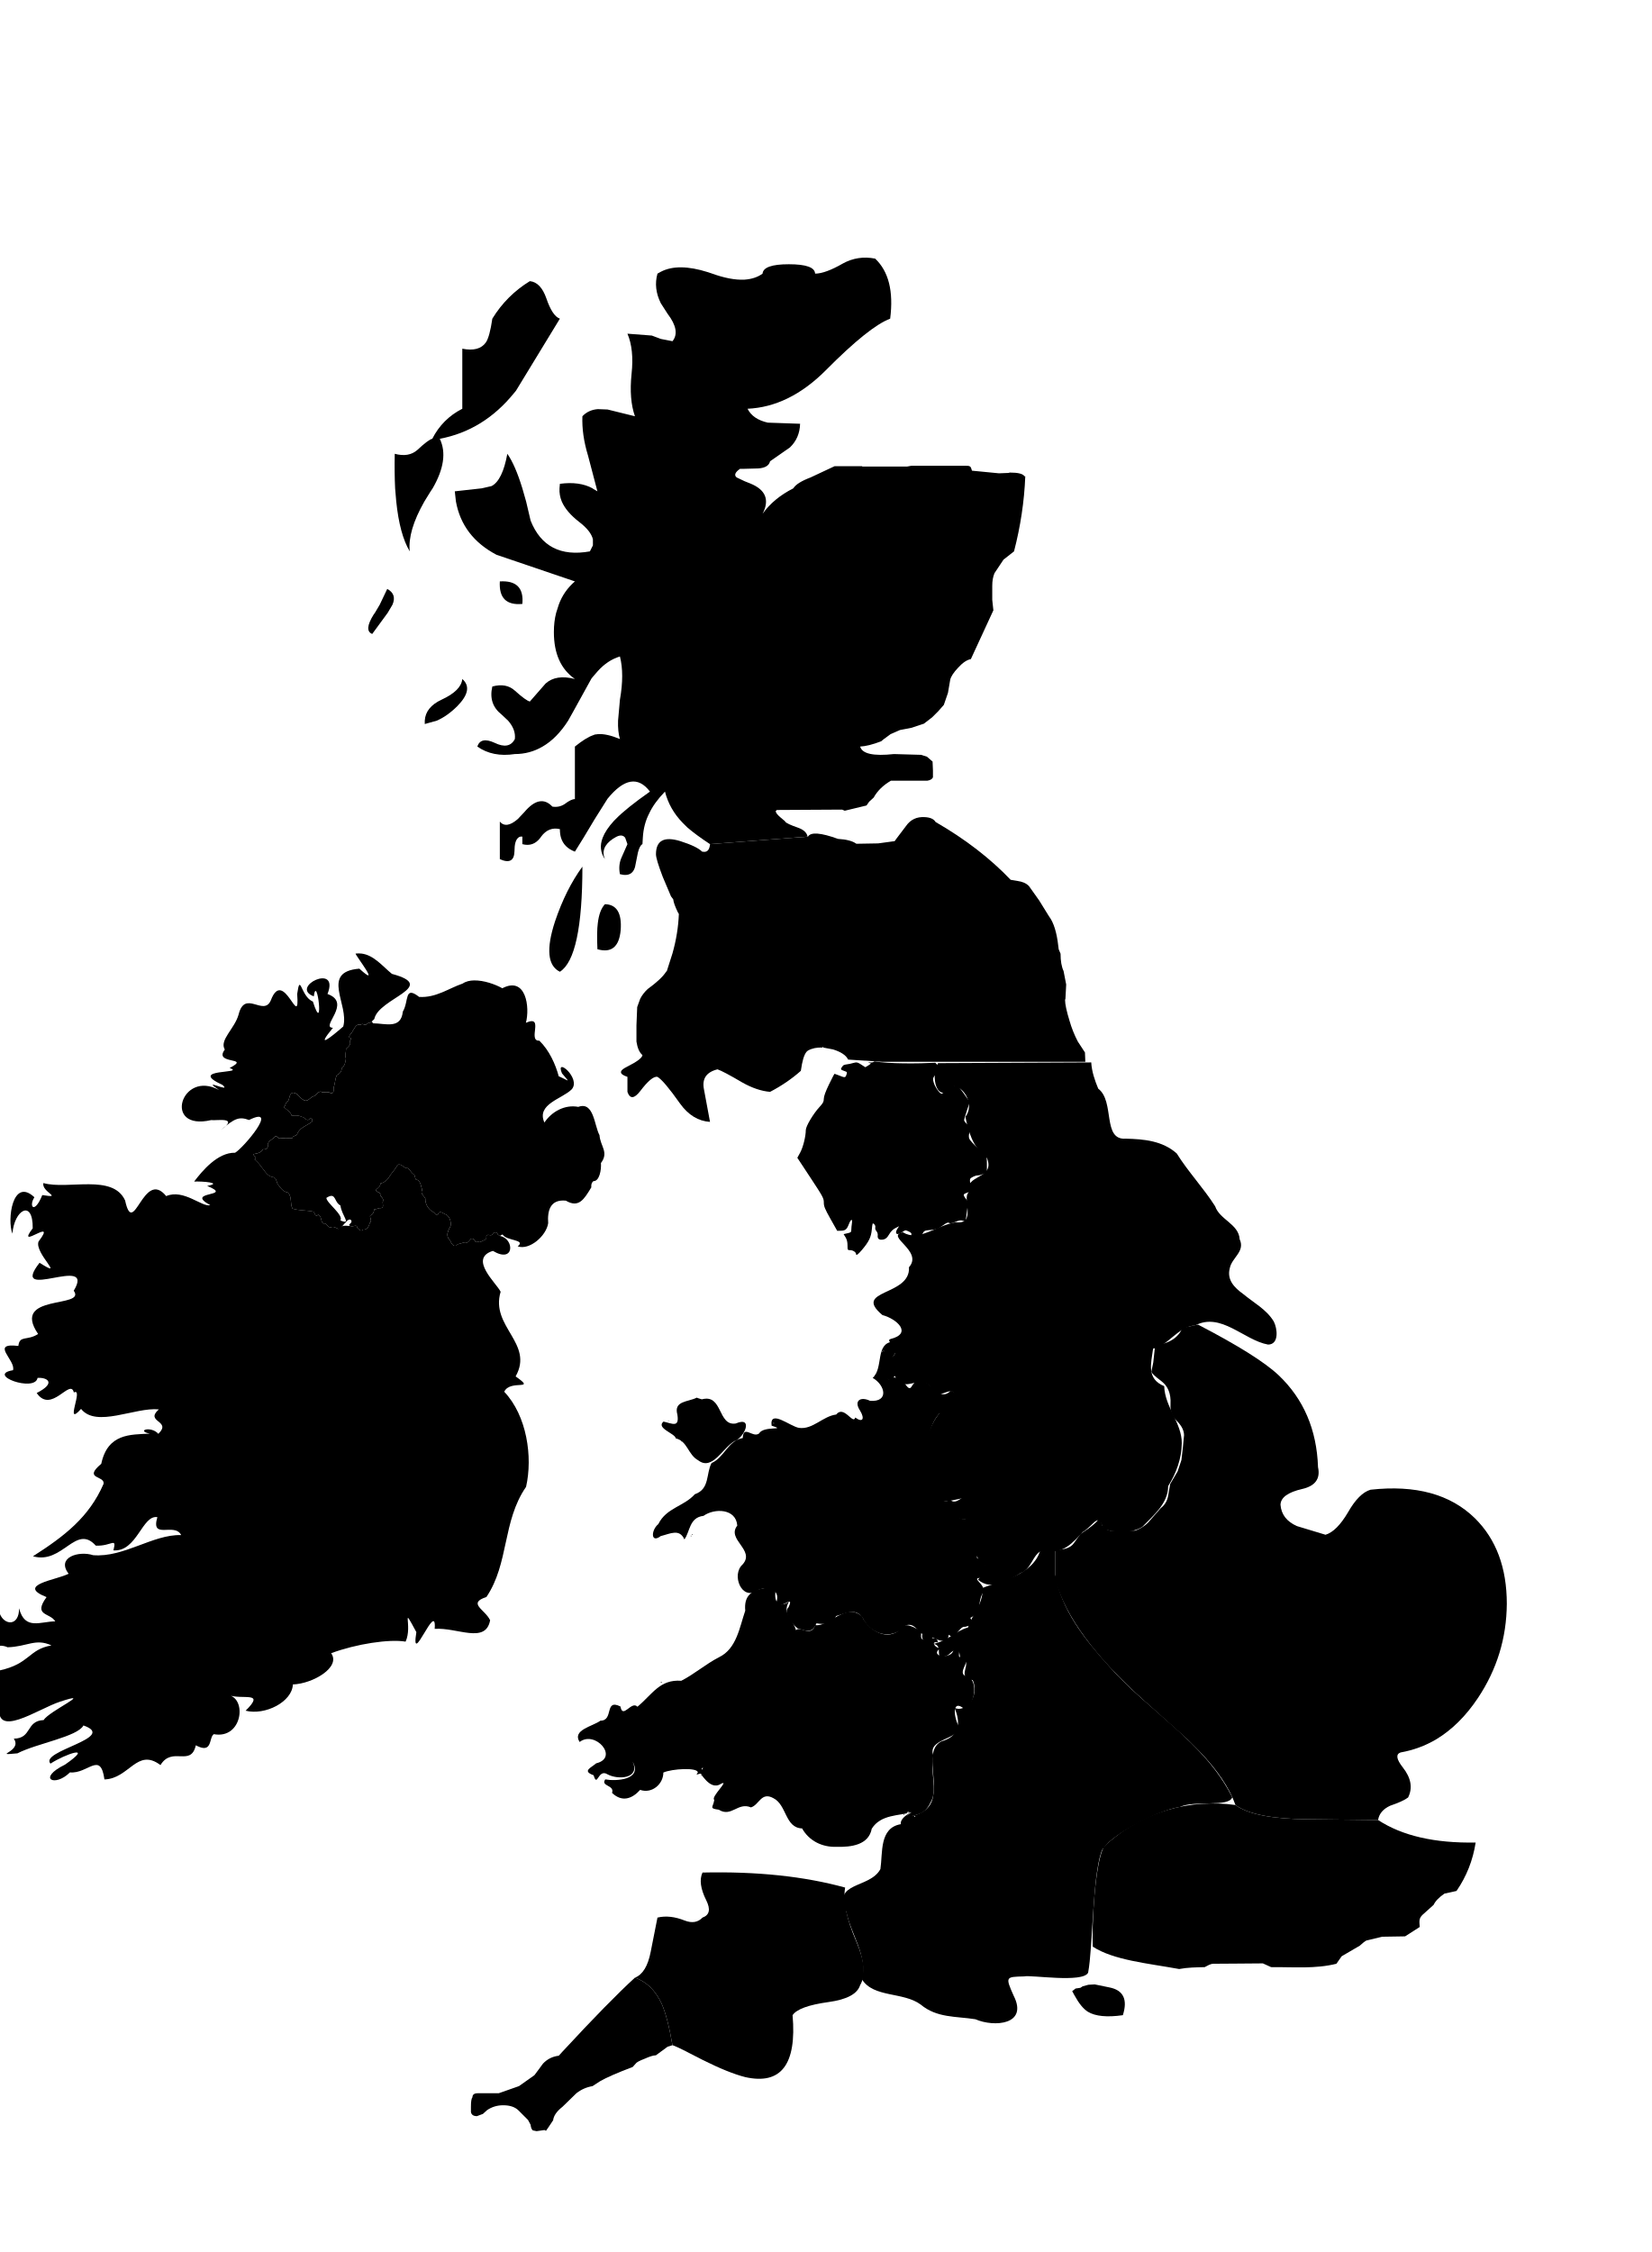
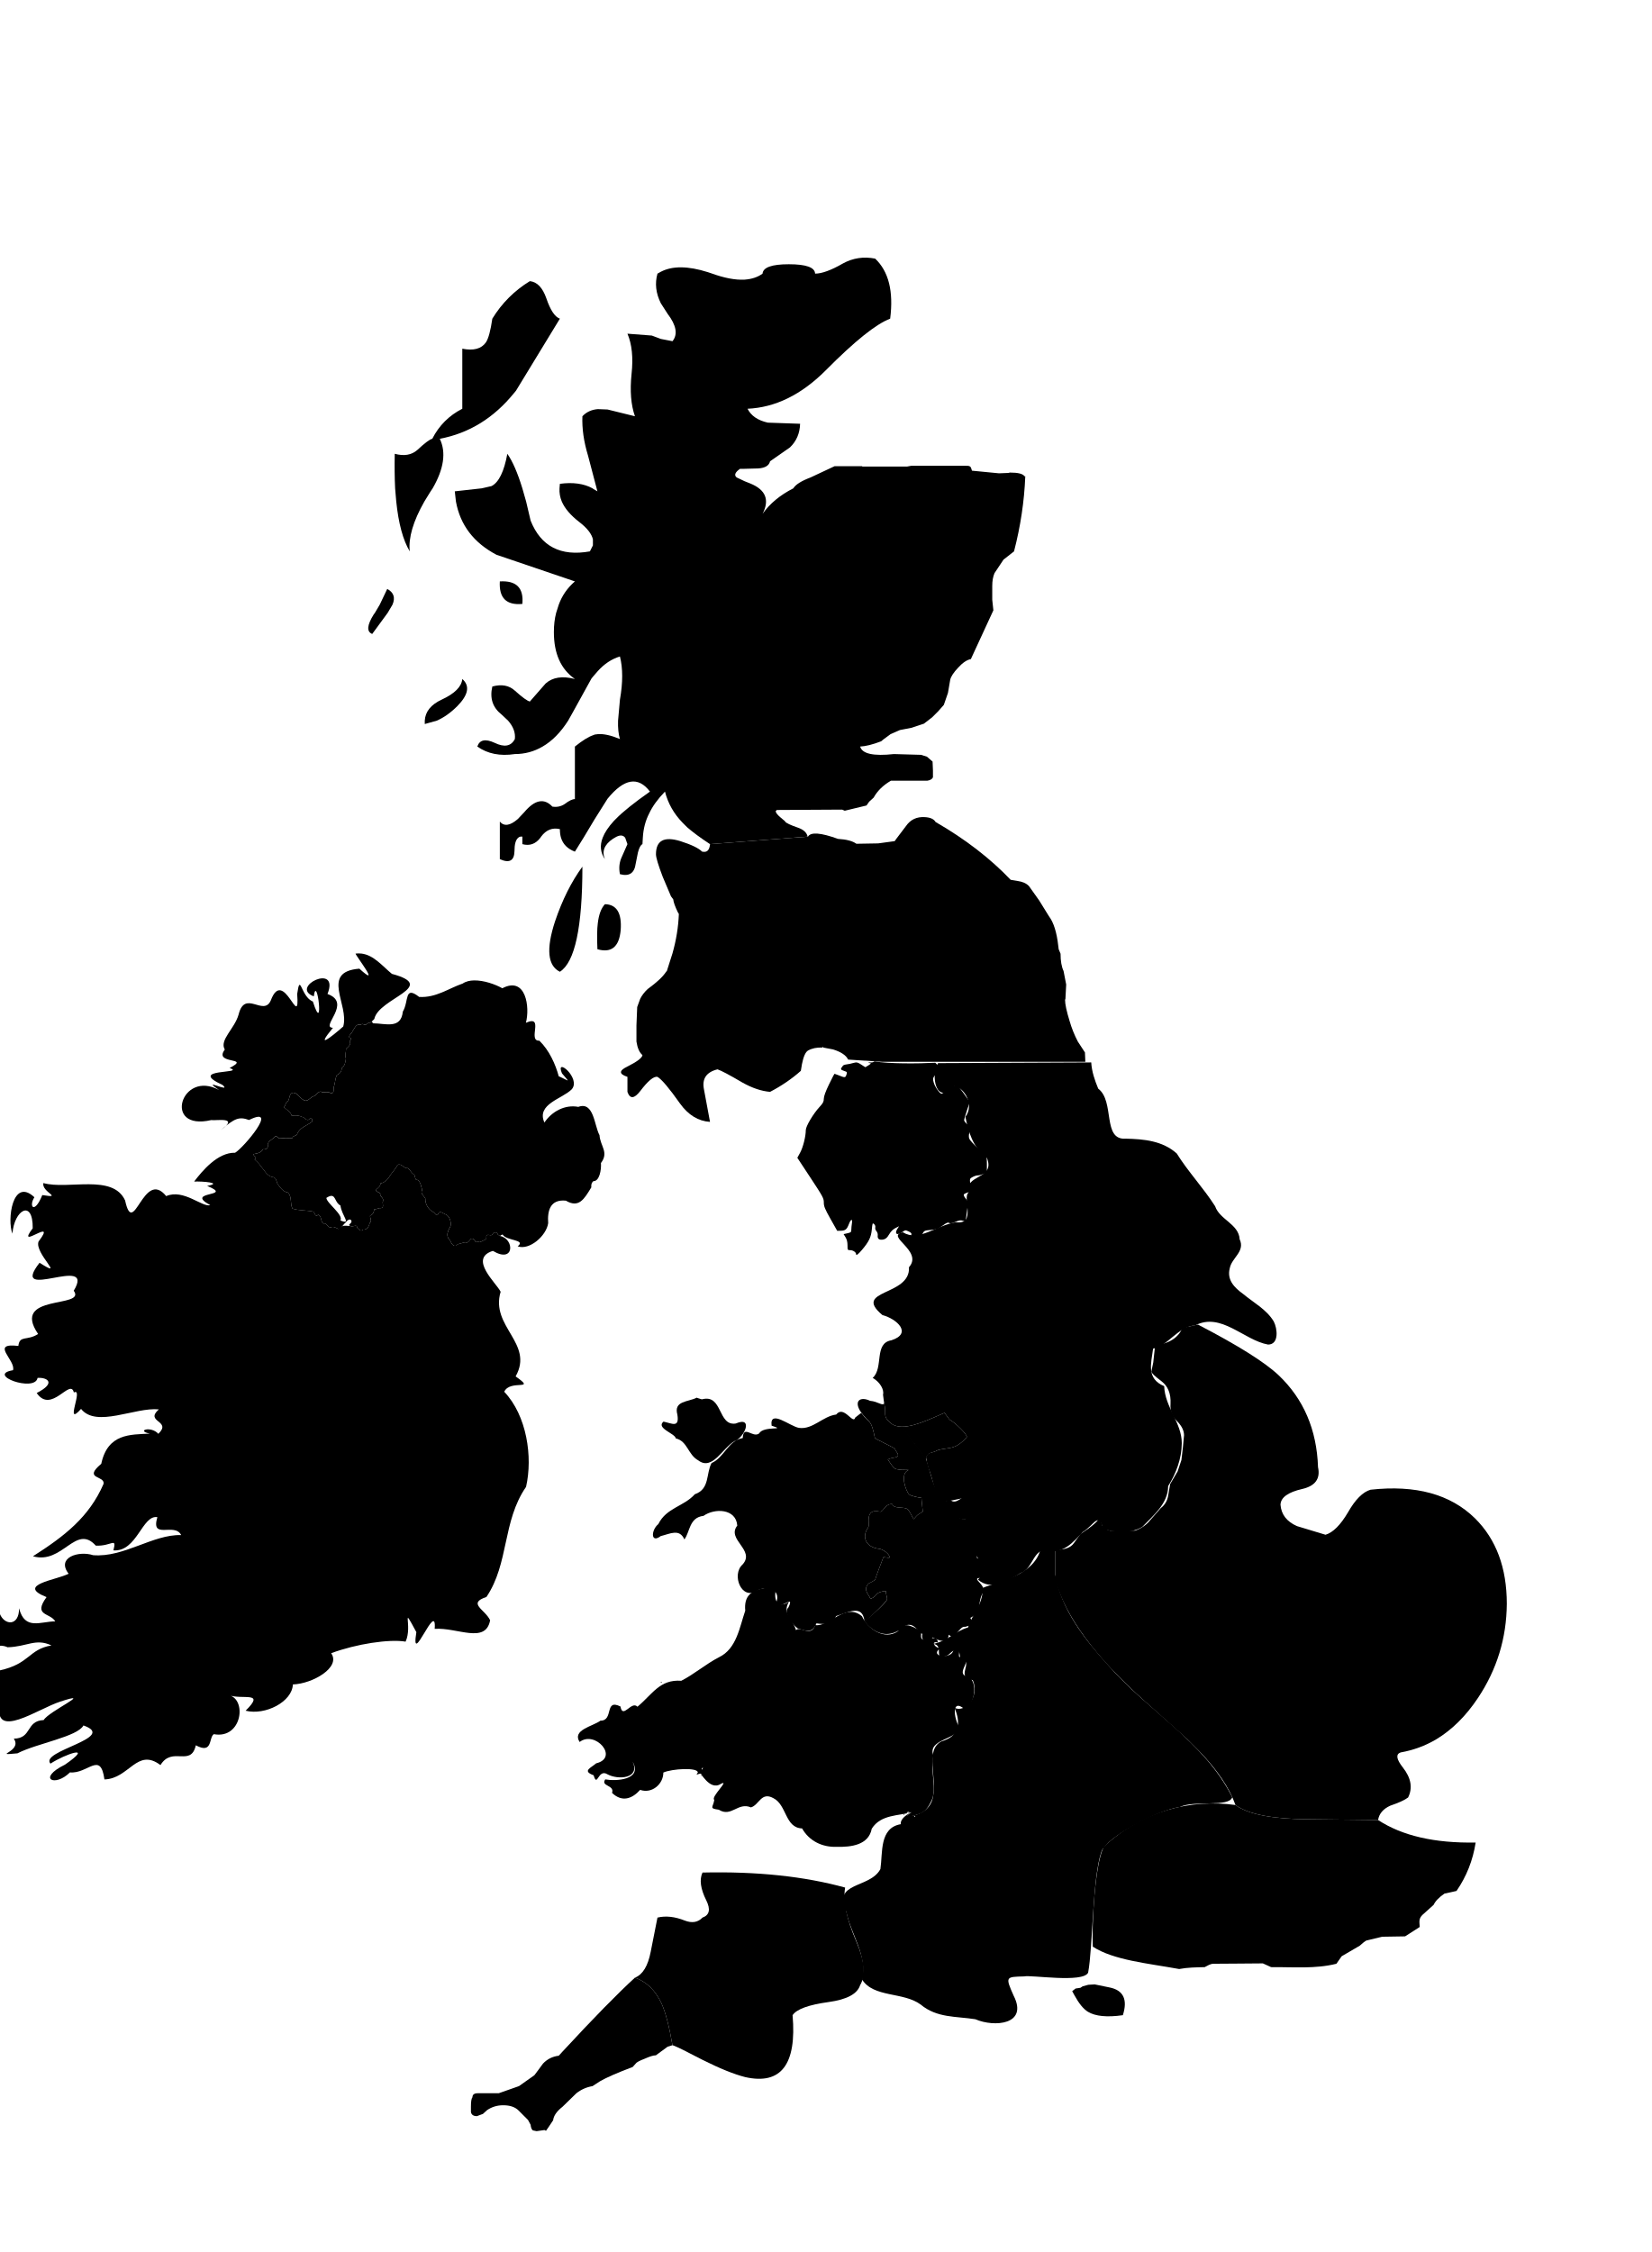
<svg xmlns="http://www.w3.org/2000/svg" viewBox="0 0 220 300">
  <path title="Northern Scotland" key="northern-scotland" id="map__region--northern-scotland" d="m105.5 60.45q1.35 0 3.7-1.35 2-1.1 4.3-.65 2.7 2.55 2 8-2.8 1.05-8.6 6.9-4.85 4.85-10.4 5.1.7 1.4 2.7 1.85l4.3.15q-.05 1.9-1.35 3.15l-2.65 1.85q-.2.85-1.55.95l-1.85.05h-.6q-1 .7-.45 1.15l1.05.5.75.3q3.1 1.25 1.65 4.05 1.45-2.05 4.1-3.4.45-.75 2.3-1.45l3.2-1.5h3.65l.05.05h5.95l.55-.1h7.35q.55-.05.65.35l.1.3 3.6.35 1.25-.05.2-.05q1.65 0 1.95.5h.1q-.2 5-1.5 10l-1.4 1.1-1.2 1.8q-.3.7-.3 1.7v1.85l.15 1.4-3 6.5q-.8.15-1.7 1.15-.9.95-1.05 1.6l-.3 1.75-.55 1.6-.75.85-.8.8-1.1.85-1.65.55-1.55.3-1.25.55-.95.7-.3.25q-1.7.65-2.8.7.4 1.45 4.5 1l3.5.1h.1l.8.25.75.65.05 1.2v.9q-.15.35-.75.45h-4.85q-1.55.9-2.3 2.25l-.6.55-.35.5-2.9.7-.35-.15-8.7.05-.15.15q0 .3.65.85l.65.55h-.05q.25.3 1.7.8 1.15.4 1.3 1.2l-13 1q-1.9-1.25-3.05-2.25l-.6-.6q-1.75-1.8-2.35-4.15-1.45 1.5-2.1 2.9-.75 1.45-.85 3.25l-.05.85q-.35.15-.6 1.1l-.3 1.5q-.25 1.9-2.1 1.4-.25-1.25.25-2.3l.75-1.7-.3-.85q-.45-.6-1.4 0l-.25.15q-1.7 1.15-1.05 2.7-.9-1.3-.3-2.85.4-1.05 1.5-2.25l.25-.25q1.35-1.4 4.55-3.65-2.35-3.1-5.65.95l-1.7 2.7-1.5 2.5-1.15 1.85q-1.45-.55-1.85-1.85-.15-.5-.15-1.15-1.5-.35-2.5 1l-.1.15q-.95 1.25-2.4.85v-1q-.35-.05-.55.15-.5.4-.5 1.8-.05 1.9-1.95 1.05v-5q.85 1 2.4-.35l.85-.9q2.1-2.5 3.75-.75.9.15 1.65-.35.85-.65 1.35-.65v-7q1.5-1.2 2.4-1.5l.25-.1.4-.05q1.15-.1 2.95.65-.3-1-.25-2.45l.25-2.8q.6-3.4 0-5.75-1.65.5-2.95 1.95l-.65.75-.2.25-2.4 4.35-.7 1.25q-1.5 2.35-3.4 3.45-1.7 1-3.7 1-2.95.45-5-1 .45-1.35 2.3-.5 1.95.95 2.7-.5.15-1.25-.9-2.45l-.85-.8q-1.8-1.4-1.25-3.75 1.85-.5 3 .55 1.5 1.35 2 1.45l2.1-2.4q1.4-1.25 3.9-.6-2.8-1.95-2.8-6.25 0-1.4.3-2.55l.35-1.1q.65-1.8 2.15-3.1l-10.45-3.55q-4.55-2.4-5.4-7.1l-.15-1.35 3.6-.4 1.3-.3q1.45-.75 2.1-4.3 1.05 1.5 2 4.6l.5 1.75.6 2.55q2.05 5.15 7.9 4.1l.4-.8v-.8q-.25-1.1-1.8-2.3-1.75-1.35-2.35-2.75-.35-.85-.3-1.75l.05-.6q2.6-.35 4.35.6l.05.05.6.35-1.25-4.75q-.85-2.8-.75-5.25.8-.85 2.05-.95l1.3.05 3.65.9q-.8-2.25-.45-5.65.35-3.25-.55-5.35l3.25.25 1.2.45 1.55.3q1.1-1.35-.65-3.65l-.9-1.4q-1-2-.45-3.95l.45-.25q2.3-1.2 6.25.05l.45.15q2.6.95 4.45.85 1.45-.1 2.4-.8.1-1.25 3.5-1.25 3.45 0 3.5 1.25m-34 6-5.85 9.6-.25.3q-4.05 5-9.9 6.1 1.3 2.7-.95 6.6l-.3.45-.8 1.3q-2.25 3.95-1.95 6.65-1.35-2.25-1.8-6.65l-.15-1.75q-.1-2.1-.05-4.6 1.85.5 3-.5 1.5-1.4 2-1.5 1.35-2.65 4-4v-8q2.25.45 3.15-.85.5-.75.85-3.15 1.9-3.1 5-5 1.45.15 2.2 2.3.8 2.35 1.8 2.7m-8 35q3.3-.2 3 3-3.2.3-3-3m-14.95 4.2-2.05 2.8q-1.15-.45.2-2.6l.15-.2.65-1.1 1-2.1q1.3.7.7 2.1l-.5.85zm4.95 14.8v-.45q.1-1.8 2.25-2.8 2.6-1.2 2.75-2.75 1.55 1.35-.65 3.6-1.35 1.35-2.75 1.95zm24 24q2.35.05 2.1 3.45-.3 3.35-3.1 2.55-.1-2.35.05-3.45.2-1.75.95-2.55m-3-5q0 12.1-3 14-2.45-1.2-.65-6.7 1.45-4.3 3.65-7.3" transform="translate(3.087899 -23.99819)" />
  <path title="S. Scotland &amp; Northumberland" key="southern-scotland-and-northumberland" id="map__region--s-scotland-northumberland" d="m83.538 142.102q2-1 2.05-1.55-.6-.5-.8-1.8v-2.15l.1-2.45.4-1.1q.35-.7 1-1.3 1.85-1.35 2.45-2.3l.1-.1.75-2.35q.75-2.65.85-5.25l-.15-.25q-.55-1.15-.6-1.7l-.3-.4-1.1-2.6q-.9-2.35-.9-3 0-2.75 3.25-1.75 2.2.7 2.9 1.4h.05q.9.2 1-1l13.05-1q.55-.95 4 .3 1.7.1 2.45.65l2.9-.05 2.2-.3.25-.35 1.25-1.65q.9-1.3 2.5-1.2 1.1.05 1.45.65 5.9 3.4 10 7.7l.9.15q1.05.15 1.55.7l1.35 1.9 1.3 2.1q.95 1.25 1.25 4l.05.4.25.6q0 1.45.4 2.3l.35 1.8-.1 1.9-.05.15q0 .85.6 2.8.4 1.4 1.1 2.75l.95 1.45.05 1.25h-27l-4.6-.3q-.4-.85-2-1.35l-1.3-.25-.1-.1-.05.1q-1.1-.05-1.9.4-.5.3-.8 1.8l-.15.9q-1.8 1.6-4.1 2.8-1.75-.15-3.7-1.25-2.55-1.5-3.3-1.75-2.25.55-1.8 2.7l.8 4.3q-2.35-.15-4-2.45-2.15-3.05-3-3.55-.75-.15-2.3 1.9-1.2 1.55-1.7.1v-2q-1.7-.55-.05-1.35" />
-   <path title="Northern England" key="northern-england" id="map__region--northern-england" d="m145.375 141.531c-6.802.031-13.604.062-20.406.094-1.019 1.548-.302 5.81 2.183 3.026 1.438.359 2.645 2.578 1.458 4.13.422 1.987.921 3.981 2.882 5.499 1.115 2.877-3.046 2.11-2.46 4.595-.884.61 1.11 4.328-1.688 3.938-2.712.465-4.924 2.653-7.062 1.344-2.453.517 2.771 2.471.812 4.656.244 3.89-7.631 2.946-3.537 6.373 1.947.514 4.023 2.45 1.098 3.186-.976.274 2.003 1.518-.233 2.682-1.624 1.14-.135 3.93.766 2.228 1.512 2.717 3.171-.704 5.156 1.844.935 1.754 2.662-1.348 3.085 1.419-3.136 1.281-5.09 5.816-3.529 9.593.533 1.572.739 3.401 1.569 3.863 1.654.106 4.46-1.267 2.591.414-1.414 1.177-.451 2.302.709 1.898-.934 2.059 1.054 4.155 1.763 5.782 1.69.369-.244 2.337-.244 2.337 1.739 1.519 3.98.207 5.666-.873 1.741-.559 1.686-3.524 3.72-2.964 2.026.363 3.317-1.178 4.578-2.509 1.506-.908 2.088-2.775 2.708-.391 1.621.444 3.728.644 5.222-.297 1.496-1.554 3.419-3.084 3.443-5.427 1.066-1.714 1.794-3.648 1.813-5.71.013-2.712-2.244-4.78-2.345-7.604-2.401-1-1.738-3.019-1.476-4.999 2.004-.361 3.274-2.934 5.596-3.089 3.445-1.816 6.501 1.969 9.72 2.549 1.503-.007 1.243-2.161.755-3.084-.963-1.603-2.685-2.498-4.086-3.666-1.154-.832-2.178-1.867-1.773-3.411.257-1.413 2.083-2.219 1.32-3.869-.124-2.039-2.655-2.594-3.27-4.397-1.564-2.456-3.596-4.595-5.116-7.034-1.9-1.696-4.392-1.913-6.784-1.969-3.169.23-1.425-4.952-3.672-6.663-.465-1.113-.861-2.28-.932-3.493zm-56.281 47.594-.031.031z" />
+   <path title="Northern England" key="northern-england" id="map__region--northern-england" d="m 123.899,196.137 c 0.533,1.572 0.739,3.401 1.569,3.863 1.654,0.106 4.46,-1.267 2.591,0.414 -1.414,1.177 -0.451,2.302 0.709,1.898 -0.934,2.059 1.054,4.155 1.763,5.782 1.69,0.369 -0.244,2.337 -0.244,2.337 1.739,1.519 3.98,0.207 5.666,-0.873 1.741,-0.559 1.686,-3.524 3.72,-2.964 2.026,0.363 3.317,-1.178 4.578,-2.509 1.506,-0.908 2.088,-2.775 2.708,-0.391 1.621,0.444 3.728,0.644 5.222,-0.297 1.496,-1.554 3.419,-3.084 3.443,-5.427 1.066,-1.714 1.794,-3.648 1.813,-5.71 0.013,-2.712 -2.244,-4.78 -2.345,-7.604 -2.401,-1 -1.738,-3.019 -1.476,-4.999 2.004,-0.361 3.274,-2.934 5.596,-3.089 3.445,-1.816 6.501,1.969 9.72,2.549 1.503,-0.007 1.243,-2.161 0.755,-3.084 -0.963,-1.603 -2.685,-2.498 -4.086,-3.666 -1.154,-0.832 -2.178,-1.867 -1.773,-3.411 0.257,-1.413 2.083,-2.219 1.32,-3.869 -0.124,-2.039 -2.655,-2.594 -3.27,-4.397 -1.564,-2.456 -3.596,-4.595 -5.116,-7.034 -1.9,-1.696 -4.392,-1.913 -6.784,-1.969 -3.169,0.23 -1.425,-4.952 -3.672,-6.663 -0.465,-1.113 -0.861,-2.28 -0.932,-3.493 -6.802,0.031 -13.604,0.062 -20.406,0.094 -1.019,1.548 -0.302,5.81 2.183,3.026 1.438,0.359 2.645,2.578 1.458,4.13 0.422,1.987 0.921,3.981 2.882,5.499 1.115,2.877 -3.046,2.11 -2.46,4.595 -0.884,0.61 1.11,4.328 -1.688,3.938 -2.712,0.465 -4.924,2.653 -7.062,1.344 -2.453,0.517 2.771,2.471 0.812,4.656 0.244,3.89 -7.631,2.946 -3.537,6.373 1.947,0.514 4.023,2.45 1.196,3.361 -2.359,0.386 -1.001,3.674 -2.492,5.009 0.969,0.553 1.556,1.556 1.378,2.264 l 0.143,1.071 c 0.366,1.545 -0.249,1.693 0.813,2.637 0.236,0.209 0.509,0.349 0.811,0.432 1.768,0.487 4.519,-0.963 6.43,-1.748 0.008,-0.003 0.665,0.902 0.666,0.903 0.793,0.413 2.487,2.114 2.284,2.343 -1.577,1.782 -2.383,1.297 -3.877,1.729 -0.817,0.482 -1.314,0.153 -1.545,0.975 0.077,0.545 0.246,1.272 0.536,1.974 z" />
  <path title="Cornwall" key="cornwall-and-west-devon" id="map__region--cornwall" d="m84.588 263.452q2.3.8 3.55 3.45.8 1.8 1.45 5.55l-.65.2-1.5 1.1-.05.05h-.05q-.45 0-1.45.45-1.05.4-1.2.65l-.4.45q-3.05 1.15-4.35 1.9l-1 .65q-1.2.2-2.15.95l-1.85 1.8q-1.15.9-1.25 1.8l-.6.9-.35.5-.2-.1-1.05.15-.5-.1-.05-.05q-.2-.2-.25-.7l-.35-.65-1.25-1.25q-.7-.7-2.05-.7-1.2 0-2.15.65l-.55.5-.8.3q-.7 0-.8-.55v-.7q0-1.05.2-1.25 0-.55.7-.55h2.8l2.7-.95 2.05-1.45.6-.8.55-.75q.85-.9 2.1-1.05l.5-.55q6.25-6.75 9.65-9.85" />
  <path title="Devon" key="devon" id="map__region--devon" d="m93.588 249.452q10.85-.25 19 2-.45 2.7 1.5 7.2 1.65 3.85.5 5.8-.55 1.75-4.2 2.25-4 .55-4.8 1.75.85 9.85-6.3 8.25-2.2-.55-5.7-2.3-3.15-1.65-3.85-1.9l-.15-.05q-.65-3.75-1.45-5.55-1.25-2.65-3.55-3.45 1.55-.6 2.1-3.45l.9-4.55q1.65-.4 3.65.4 1.45.55 2.35-.4 1.4-.5.5-2.3-1.15-2.3-.5-3.7" />
  <path title="Central England" key="central-england" id="map__region--central-england" d="m143.938 264.802.3-.2.75-.2.85-.05 1.95.4c1.867.367 2.467 1.6 1.8 3.7-2.1.3-3.65.15-4.65-.45-.6-.367-1.2-1.1-1.8-2.2l-.3-.55.45-.35zm-5.344-58.302 c-.994 3.446-5.649 4.175-7.661 5.027-.025 2.379-1.403 3.442-1.967 5.269-1.911.581-2.566 1.736-4.653 2.204 1.609.104-.217 2.53 1.994 1.477 1.397-1.291 1.417-.908 1.606.355 2.069.592-.826 2.567 1.683 2.992.948 2.223-1.021 4.375-2.43 3.687.861 2.037.65 3.79-1.728 4.452-2.261 1.135-.587 4.909-1.13 7.294-.317 2.344-2.846 2.771-3.517 2.637 1.123-.809-.99.207-.776 1.112-2.902.489-2.398 3.828-2.727 5.981-1.396 2.639-6.49 1.641-4.542 5.711.624 2.995 2.841 5.848 2.088 8.989 1.55 2.465 5.502 1.633 7.823 3.351 2.156 1.803 4.718 1.547 7.28 1.954 2.533 1.099 7.074.731 5.1-3.138-1.137-2.555-1.049-2.501 1.395-2.566.914-.227 7.845.905 8.528-.499.647-3.432.561-12.646 1.781-16.138.647-1.852 7.234-5.445 10.458-5.939 1.886-.925 6.543.085 6.962-1.29-3.688-7.404-11.275-11.525-16.556-17.621-3.1-3.437-6.215-7.365-7.013-12.026 0-1.091 0-2.182 0-3.273-.667-0-1.333 0-2-0zm-18.25 35.25.02-.065zm.031-.062c.107.268.203-.256 0 0zm4.031-23.75c-.12.345.348.176 0 0zm-.531.562c-.821.509 2.003-.515 0 0zm-.531 21.625v.094zm-1.438 1.75c.145.152-.336.248 0 0z" />
  <path title="East Anglia" key="east-anglia" id="map__region--east-anglia" d="m159.588 176.452q8 4.15 10.75 6.75 5 4.75 5.25 12.25.5 2.3-2.1 2.9-2.85.65-2.9 2.1.15 1.95 2.2 2.85l3.8 1.15q1.5-.45 3-3 1.45-2.55 3-3 9-1 13.9 3.8 4.25 4.2 4.25 11.4-.05 6.85-3.85 12.55-2.4 3.6-5.55 5.5-2.2 1.3-4.75 1.75-1 .35.3 2 1.65 2.1.7 4-.65.5-2.4 1.1-1.4.65-1.6 1.9l-9.35-.1q-7.15-.05-9.65-1.9-1.2-3.4-4.8-7.15l-1.6-1.6-5.6-5q-10-8.9-12-16.25v-4h.1q1.75 0 2.35-.85l.9-1.25q2.25-1.45 2.6-2.25l.05.05.2.95q.25.6 1.1.8h3.35q1.3-.5 2-1.4l1.4-1.6q.85-.65 1-1.75l.25-1.45 1-1.7.5-1.5.2-1.7.15-1.6q0-.95-.95-1.9-.95-.9-.85-2.3.1-2-1.2-3-1.35-1-1.35-1.3l.25-1.2.25-2.3q2.75-.3 3.65-2.3z" />
  <path title="South East England" key="south-east-england" id="map__region--south-east-england" d="m 146.947,246.097 c 5.319,-4.977 11.767,-6.45 17.641,-5.645 1.667,1.233 4.883,1.867 9.65,1.9 l 9.35,0.1 c 3.2,2.1 7.533,3.1 13,3 -0.367,2.367 -1.217,4.517 -2.55,6.45 -0.53,0.13 -1.066,0.236 -1.6,0.35 -0.733,0.5 -1.217,1 -1.45,1.5 l -1.5,1.35 c -0.507,0.518 -0.393,0.877 -0.35,1.6 l -1.95,1.25 -3.05,0.05 -2.1,0.5 c -0.2,0.1 -0.5,0.333 -0.9,0.7 l -2.4,1.4 -0.7,1 c -2.799,0.703 -5.729,0.427 -8.7,0.45 l -1.1,-0.5 c -2.204,0.005 -4.627,0.054 -6.6,0.05 -0.452,0.024 -0.77,0.267 -1.15,0.45 -1.144,0.027 -2.276,0.039 -3.4,0.25 -4.233,-0.767 -8.74,-1.178 -11.506,-2.978 -0.148,-2.686 0.246,-10.907 1.432,-13.227" />
  <path title="Cumbria" key="cumbria" id="map__region--cumbria" d="m114.042 167.055c0-.24-.409-.514-.767-.514-.361 0-.37-.016-.37-.648 0-.434-.086-.787-.26-1.069l-.26-.421.355-.078c.631-.139.671-.17.672-.527.001-.193.037-.564.08-.825.11-.663-.136-.607-.403.093-.272.712-.465.872-1.072.887l-.484.012-.892-1.585c-.76-1.35-.892-1.674-.892-2.189 0-.564-.115-.779-1.764-3.28l-1.764-2.676.383-.7c.38-.695.744-2.156.744-2.987 0-.513.997-2.19 1.849-3.108.449-.484.552-.684.552-1.074.001-.32.229-.951.688-1.9.378-.782.711-1.421.741-1.421.03 0 .246.079.48.174.904.37.957.368 1.098-.037.125-.358.111-.383-.302-.519-.502-.166-.521-.231-.186-.656.174-.222.424-.174.959-.288.755-.16.808-.347 1.43.052l.624.401.423-.258c.232-.142.366-.259.296-.26-.07-.001-.208-.054-.308-.117-.147-.093.49.147.808-.15 1.798.337 5.954.304 8.099.187.13.122.237.181.32.455.158.527.179.467-.471 1.364-.178.245-.185.363-.051.839.154.551.796 1.465 1.028 1.465.067 0 .526-.284 1.021-.632s.938-.632.986-.632c.048 0 .464.532.925 1.183l.839 1.183-.377 1.114c-.207.613-.377 1.208-.377 1.322s.231.393.512.619c.494.397.505.422.316.711-.108.165-.196.51-.196.766 0 .42.108.571 1.09 1.52.6.58 1.14 1.054 1.2 1.054.06 0 .11.514.11 1.143v1.143l-.474.203c-.261.112-.587.195-.726.185-.139-.01-.442.08-.672.201-.397.208-.417.249-.364.788.031.313.097.69.147.839.078.232.022.293-.394.426-.705.225-.741.307-.358.809l.346.453-.154 1.231c-.085.677-.179 1.271-.209 1.321-.03.049-.199.035-.374-.032-.245-.093-.468-.058-.957.153-.469.202-.692.24-.843.145-.16-.101-.353-.02-.875.365-.583.431-.783.504-1.551.568-.864.072-.887.084-1.156.562-.256.456-.304.483-.724.414-.695-.115-.797-.168-.718-.375.051-.131-.065-.258-.366-.401-.423-.202-.454-.199-.813.067-.72.533-1.135.264-.675-.438l.214-.326-.499.255c-.309.158-.61.452-.79.773-.321.571-.601.771-1.081.771-.372 0-.528-.201-.475-.61.021-.162-.059-.402-.178-.533-.12-.133-.187-.348-.15-.488.038-.146-.026-.332-.155-.449-.207-.188-.226-.145-.305.714-.095 1.025-.389 1.634-1.315 2.724-.536.631-.785.804-.785.546z" />
  <path title="W. &amp; S. Wales &amp; Herefordshire" key="west-and-south-wales" id="map__region--west-and-south-wales" d="m101.973 211.534c-1.902.309-2.874 1.055-2.691 3.032-.762 2.209-1.142 5.062-3.481 6.195-1.79.918-3.361 2.301-5.041 3.142-2.877-.208-3.84 1.798-5.839 3.458-.803-.853-1.96 1.719-2.262-.031-2.19-1.081-.851 1.9-2.669 1.889-1.022.763-3.819 1.233-2.771 2.839 2.075-1.603 5.309 2.094 2.201 2.845-.701.612-1.905 1.015-.337 1.59.514 1.74.564-.937 1.85-.126 1.389.755 4.371.596 3.357-1.67 1.33 2.434-2.25 2.606-3.657 2.346-.662.933 1.289.737.901 1.794 1.332 1.281 2.674.795 3.747-.399 1.592.554 3.1-.798 3.09-2.308 1.164-.519 4.624-.707 4.59-.003-.553.734.644-.367.494.519-.234-.918 1.027 2.029 2.584.988 1.272-.647-1.415 1.799-.881 2.126-.132.996-.773 1.139.598 1.319 1.686 1.062 2.545-1.053 4.282-.308 1.096-.31 1.363-2.129 2.985-1.233 1.808.894 1.544 3.962 3.831 4.035.94 1.676 2.695 2.52 4.59 2.453 1.968.048 4.273-.24 4.69-2.411 1.205-1.937 3.645-1.701 5.314-2.205-.614.309-1.37 1.283-.464.675 1.345-.475 2.189-.283 3.025-2.048.932-1.617-.147-4.133.336-6.174-.837-2.221 3.269-2.084 3.456-3.772-.71-1.115-1.101-3.886.651-2.448 1.606-.608 1.942-4.222.089-4.412-1.067-.61 1.351-2.334-.691-2.5-.383-.016.556-2.009-.854-.943-.046 1.263-3.363.998-1.709-.258-.62.145-1.426-.977-.34-.728-.157-1.665-2.758 1.019-2.163-1.511-.859-.312-2.341-1.612-3.143.003-1.802 1.252-4.017-.285-4.808-1.981-2.183-1.91-4.398 1.464-6.226 1.173-.597 1.695-2.011.029-2.559.683-.467-1.615-1.881-2.197-.94-3.795-1.281.851-2.0.127-1.799-1.347-.072-.704-.848-.707-1.337-.497zm-9.82 11.375v.056zm-4.01 1.162c-.338.007.121.244 0 0zm-5.659 3.167.019.019zm.506.337.106.035zm-5.809 4.479-.038.067zm16.454 3.392c-.017.49-.326.237 0 0zm-13.212 1.537c.004.125.12-.062 0 0zm42.915 3.13.019.112zm-2.174 1.256c-.328.361-.651-.009 0 0z" />
-   <path title="North Wales &amp; Welsh Marches" key="north-wales" id="map__region--north-wales" d="m118.993 178.723c-2.457.21-1.242 3.498-2.733 4.834 1.669.952 2.205 3.243-.352 3.054-1.238-.607-2.227-.042-1.321 1.318.642 1.066.353 1.644-.65.906-.27 1.034-1.509-1.711-2.538-.399-1.795.223-3.123 2.039-4.958 1.777-1.182-.191-3.939-2.548-3.648-.292 2.177.695-1.077-.042-1.668 1.038-.845.646-2.09-1.223-2.175.609-1.951.324-2.482 2.622-4.157 3.33-.758 1.41-.203 3.459-2.229 4.157-1.449 1.63-3.789 1.799-4.86 3.971-1.002.836-1.013 2.621.312 1.606 1.255-.309 2.509-1.037 3.157.441.755-.983.628-2.927 2.545-3.137 1.485-1.055 4.339-.981 4.502 1.295-1.476 1.866 2.455 3.26.703 5.185-1.514 1.345-.138 4.865 1.951 3.474 1.234-.693 3.201-.21 2.541 1.587.34 1.246 2.529-1.279 1.631.633-.931.897 1.2 2.935 1.275 2.826 1.144.371 1.886.659 2.443-.683 1.133.178 2.153.14 2.621-.973 1.637-.483 2.894-1.184 3.783.7 1.376 2.063 3.956 2.34 5.473.555 1.181-.413 1.562.787 2.235 1.127-.25 1.248.947 1.191 1.391.457.727.406 2.01.983 2.126-.351.851.829 1.444-1.245 2.173-1.048 1.079-.301 1.178-.169.709-1.199 1.604-.795.886-2.063 1.677-3.35.558-1.085-1.835-2.013-.21-1.96 1.245-.918.582-2.253-.583-2.652.047-2.001-2.206-3.267-1.225-5.274-2.339.491-1.11-1.9.143-2.511.243-2.079-1.524 1.177-2.485-.005-1.818 1.155-1.999-2.808-2.545-4.053-.582-2.45-.679-5.429 1.096-7.412 1.383-.346 3.718-2.241 1.528-3.044-1.717 1.696-2.425-1.647-4.518-1.291-.858.366-.66 1.68-1.562.424-.618-.893-1.694-1.161-2.158-.636-2.079-1.697 2.402-3.435.561-5.036h0zm-1.855 7.553c.081-.15-.122-.006 0 0zm.486-6.361c.124-.01-.069.149 0 0zm.066 0 .022.044zm-.133.044c.127.116-.162.192 0 0zm.177 0c.132-.002-.081.16 0 0zm-1.171 3.158c.124-.01-.069.149 0 0zm.133.375.022.044zm-23.875 2.694c-1.141.596-3.108.393-2.579 2.269.287 1.815-.724 1.155-1.853.922-1.048.886 1.571 1.579 1.638 2.235 1.589.381 1.595 2.159 3.004 2.935 1.876 1.424 3.255-1.69 4.827-2.575 1.313-.452 2.566-3.364.155-2.341-2.418.381-1.706-3.989-4.512-3.218-.287-.106-.447-.113-.679-.226zm3.6 2.098c-.109.135.119.008 0 0zm-7.067.839-.044.044zm-.221.11c-.546-.015.228.082 0 0zm13.892.309c.168-.071.049.296 0 0zm-12.258 2.407c-.142.177.096.07 0 0zm34.586 7.531c-.102.131.128.025 0 0zm-33.173 4.903c-.116.196.242.034 0 0zm-.133.155c-.112.173.144.197 0 0zm-3.998.398-.022.044z" />
+   <path title="Mid Wales &amp; the Welsh Marches" key="mid-wales" id="map__region--mid-wales-and-the-welsh-marches" d="m 123.349,194.346 c 0.245,-1.006 0.742,-0.676 1.559,-1.159 1.495,-0.432 2.301,0.053 3.877,-1.729 0.203,-0.229 -1.491,-1.93 -2.284,-2.343 -0.001,-7.9e-4 -0.659,-0.906 -0.666,-0.903 -1.911,0.786 -4.663,2.236 -6.43,1.748 -0.302,-0.083 -0.575,-0.223 -0.811,-0.432 -1.062,-0.944 -0.447,-1.093 -0.813,-2.637 m 0,0 c -0.129,0.512 -0.8,-0.202 -1.873,-0.281 -1.238,-0.607 -2.227,-0.042 -1.248,1.46 1.245,1.739 1.343,0.796 1.902,3.505 0.054,0.095 2.148,1.101 2.478,1.298 0.226,0.135 0.241,0.325 0.354,0.472 0.83,1.078 -0.68,0.657 -1.121,1.121 0.244,0.223 0.714,1.155 1.121,1.239 0.523,0.107 0.852,0.118 1.652,0.118 -1.262,0.467 -0.3,2.92 0.059,3.246 0.239,0.216 1.211,0.419 1.652,0.472 -0.005,0.325 0.145,1.295 0.177,1.829 -0.878,0.568 -0.592,0.312 -1.21,1.003 -0.25,-0.369 -0.594,-1.208 -0.856,-1.357 -0.596,-0.34 -1.755,0.028 -2.006,-0.649 -0.055,0 -0.124,-0.004 -0.177,0 -0.819,0.062 -1.039,1.104 -1.475,1.003 -2.081,-0.483 -1.301,1.735 -1.534,2.065 -0.98,1.39 -0.244,2.719 1.475,2.892 0.448,0.045 1.439,0.722 1.357,1.18 -0.347,0.039 -0.562,-0.089 -0.826,-0.059 -0.155,0.419 -1.05,2.74 -1.062,2.892 -0.02,0.234 -0.834,0.522 -0.944,0.649 -0.723,0.831 0.028,1.337 0.295,2.006 1.089,-0.45 0.445,-0.882 2.065,-1.062 -0.087,0.426 0.223,0.817 0.118,1.18 -0.094,0.328 -1.649,1.802 -2.988,2.867 0,0 2.313,3.411 5.473,0.555 1.181,-0.413 1.562,0.787 2.235,1.127 -0.25,1.248 0.947,1.191 1.391,0.457 0.727,0.406 2.01,0.983 2.126,-0.351 0.851,0.829 1.444,-1.245 2.173,-1.048 1.079,-0.301 1.178,-0.169 0.709,-1.199 1.604,-0.795 0.886,-2.063 1.677,-3.35 0.558,-1.085 -1.835,-2.013 -0.21,-1.96 1.245,-0.918 0.582,-2.253 -0.583,-2.652 0.047,-2.001 -2.206,-3.267 -1.225,-5.274 -2.339,0.491 -1.11,-1.9 0.143,-2.511 0.243,-2.079 -1.524,1.177 -2.485,-0.005 -1.818,1.155 -2.696,-4.179 -3.242,-5.424" />
+   <path title="North Wales" key="north-wales" id="map__region--north-wales" d="m 111.385,215.281 c -0.467,1.113 -1.488,1.15 -2.621,0.973 -0.557,1.342 -1.298,1.054 -2.443,0.683 -0.075,0.109 -2.206,-1.929 -1.275,-2.826 0.898,-1.911 -1.291,0.613 -1.631,-0.633 0.66,-1.797 -1.307,-2.28 -2.541,-1.587 -2.089,1.39 -3.464,-2.13 -1.951,-3.474 1.752,-1.925 -2.179,-3.319 -0.703,-5.185 -0.162,-2.276 -3.017,-2.35 -4.502,-1.295 -1.917,0.21 -1.79,2.154 -2.545,3.137 -0.648,-1.478 -1.902,-0.749 -3.157,-0.441 -1.325,1.015 -1.314,-0.769 -0.312,-1.606 1.071,-2.172 3.411,-2.342 4.86,-3.971 2.026,-0.698 1.47,-2.746 2.229,-4.157 1.675,-0.708 2.206,-3.006 4.157,-3.33 0.086,-1.832 1.331,0.037 2.175,-0.609 0.591,-1.08 3.846,-0.343 1.668,-1.038 -0.291,-2.255 2.466,0.101 3.648,0.292 1.835,0.262 3.163,-1.554 4.958,-1.777 1.03,-1.312 2.268,1.433 2.538,0.399 l 0.796,-0.623 c 1.172,1.597 1.27,0.654 1.829,3.364 0.054,0.095 2.148,1.101 2.478,1.298 0.226,0.135 0.241,0.325 0.354,0.472 0.83,1.078 -0.68,0.657 -1.121,1.121 0.244,0.223 0.714,1.155 1.121,1.239 0.523,0.107 0.852,0.118 1.652,0.118 -1.262,0.467 -0.3,2.92 0.059,3.246 0.239,0.216 1.211,0.419 1.652,0.472 -0.005,0.325 0.145,1.295 0.177,1.829 -0.878,0.568 -0.592,0.312 -1.21,1.003 -0.25,-0.369 -0.594,-1.208 -0.856,-1.357 -0.596,-0.34 -1.755,0.028 -2.006,-0.649 -0.055,0 -0.124,-0.004 -0.177,0 -0.819,0.062 -1.039,1.104 -1.475,1.003 -2.081,-0.483 -1.301,1.735 -1.534,2.065 -0.98,1.39 -0.244,2.719 1.475,2.892 0.448,0.045 1.439,0.722 1.357,1.18 -0.347,0.039 -0.562,-0.089 -0.826,-0.059 -0.155,0.419 -1.05,2.74 -1.062,2.892 -0.02,0.234 -0.834,0.522 -0.944,0.649 -0.723,0.831 0.028,1.337 0.295,2.006 1.089,-0.45 0.445,-0.882 2.065,-1.062 -0.087,0.426 0.223,0.817 0.118,1.18 -0.094,0.328 -3.291,3.373 -2.988,2.867 -0.246,-2.313 -2.146,-1.183 -3.783,-0.7 z M 92.821,186.188 c -1.141,0.596 -3.108,0.393 -2.579,2.269 0.287,1.815 -0.724,1.155 -1.853,0.922 -1.048,0.886 1.571,1.579 1.638,2.235 1.589,0.381 1.595,2.159 3.004,2.935 1.876,1.424 3.255,-1.69 4.827,-2.575 1.313,-0.452 2.566,-3.364 0.155,-2.341 -2.418,0.381 -1.706,-3.989 -4.512,-3.218 -0.287,-0.106 -0.447,-0.113 -0.679,-0.226 z" />
  <path title="Northern Ireland" key="northern-ireland" id="map__region--northern-ireland" d="m63.169 130.604c-.58.009-1.113.133-1.525.416-1.934.668-3.543 1.915-5.804 1.786-2.012-1.572-1.341.567-2.175 1.957-.249 2.388-2.33 1.559-3.978 1.557-.062-.085-.108-.171-.14-.261l-.215.176c-.166-.033-.338.075-.462.176-.287.315-.522-.195-.832.122-.602-.218-.792.469-1.074.837-.08.302-.536.538-.435.837.622.154-.195.46.14.736-.045.38-.338.548-.569.778.02.427-.202.868-.021 1.28-.04.455-.151 1.014-.558 1.306.007.431-.262.728-.633.901-.225.379-.232.992-.376 1.461-.18.323.144 1.029-.451.954-.348-.227-.74-.107-1.117-.117-.491-.304-.727.332-1.101.512-.515.105-.856.889-1.423.506-.477-.251-.752-.906-1.342-.96-.548.029-.484.768-.693 1.098-.382.193-.303.591-.564.842.377.351.905.592 1.042 1.136.438-.061.915-.078 1.326.139.408.013.673.694 1.047.283.25-.439.537.306.242.437-.651.467-1.501.709-1.858 1.493-.051.379-.693.281-.65.613-.576.086-1.163-.021-1.745.048-.285-.117-.43-.516-.725-.096-.299.262-.789.495-.832.906.141.442-.249.72-.639.65-.25.442-.751.56-1.229.629-.178.19.606.513.107.704.285.273.609.552.832.896.457.523.798 1.272 1.525 1.461.517.003.55.509.693.88.347.493.737 1.083 1.391 1.178.573.547.272 1.474.612 2.143.875.287 1.873.207 2.786.405.225.214.244.799.644.41.513.226.283.885.682 1.173.503-.122.525.572.988.512.376-.171.676.059 1.004.208.478-.079.639-.604 1.004-.869.14-.255.628-.624.757-.181.076.352-.669.503-.113.672.311.178.843-.333.875.229.254.193.453.572.795.24.5.058.794-.442.864-.874.371-.271.014-.661.065-.992.375-.13.512-.478.548-.848.324.039.538-.183.87-.144.466-.051.229-.553.252-.826.208-.381-.138-.64-.349-.874.257-.516-.805-.386-.478-.821.279-.205.525-.417.537-.778.468-.083.832-.4 1.106-.768.331-.606.858-1.072 1.165-1.69.51-.288.848.521 1.364.427.296.19.441.616.773.81.32.18.086.819.521.757.442.261.471.898.628 1.349-.305.447.234.775.414 1.125-.026.719.367 1.414.999 1.77.257.074.502.72.709.315.191-.6.747-.012 1.101.075.465.304.654.991.548 1.525-.249.486-.594 1.042-.301 1.605.388.309.419 1.157 1.063 1.002.197-.302.638-.252.939-.41.364.13.657-.022.87-.32.166-.331.51-.245.666.048.16.479.595-.086.789.181.27-.233.864-.229.736-.714.083-.518.665.064.843-.331.198-.34.586-.293.719.075l.269.176c.058-.074.166-.142.344-.203.476.867 3.188.666 2.008 1.578 1.553.57 3.817-1.381 4.065-3.081-.122-1.668.266-3.207 2.352-3.002 1.735 1.023 2.435-.19 3.393-1.77-.026-.335.013-.61.285-.832.799.03 1.067-1.507.999-2.41 1.087-1.443-.084-2.216-.193-3.711-.7-1.279-.739-4.54-2.824-3.769-1.793-.338-3.538.621-4.515 2.085-1.107-2.456 2.364-3.144 3.629-4.414 1.327-1.463-2.264-4.424-1.289-2.138 1.197 1.421.917.958-.43.394-.432-1.606-1.264-3.461-2.582-4.745-1.638.084.735-3.508-1.793-2.383.553-2.063.02-6.254-3.141-4.601-.965-.54-2.472-1.065-3.748-1.045zm-19.028 28.703c.573-.01.515.931 1.213 1.28.157 1.353 1.555 2.64-.005 1.994.461-.733-1.869-2.335-1.868-3.007.289-.186.5-.264.66-.267z" />
  <path title="Ireland" id="map__region--ireland" class="disabled" d="m48.117,127.027c-0.24,-0.027-0.49,-0.028 -0.752,0.004 0.048,0.328 3.52,4.746 0.51,2.01 -5.244,0.422 -1.315,4.799 -2.15,7.705 -1.733,1.521 -3.767,3.087 -1.371,0.172 -1.768,-0.048 2.618,-3.321 -0.725,-4.502 1.676,-4.228 -5.138,-0.929 -1.826,0.312 0.421,-3.196 1.433,5.561 -0.121,0.695 -1.627,-0.656 -1.672,-3.979 -2.092,-1.01 0.383,5.091 -1.811,-3.692 -3.516,0.861 -0.963,2.196 -3.449,-1.51 -4.287,1.877 -0.534,1.907 -2.594,3.398 -1.84,4.664 -1.556,2.076 3.62,0.913 0.646,2.457 2.305,0.823 -5.848,9.6e-4 -0.926,2.273 1.264,1.159 -3.102,-1.117 -0.479,0.67 -5.023,-2.795 -7.602,5.52 -1.047,3.996 0.649,0.111 3.8,-0.496 1.299,1.318 1.817,-1.559 2.419,-1.81 3.734,-1.328 4.124,-2.034 -0.773,3.749 -1.854,4.361 -2.342,-0.055 -4.398,2.451 -5.457,3.84 1.022,-0.054 3.931,0.167 1.73,0.58 3.748,1.519 -3.156,0.623 0.418,2.562 -1.055,0.321 -3.559,-2.209 -5.869,-1.205 -3.042,-3.74 -4.338,5.8 -5.475,0.582 -1.634,-3.596 -7.582,-1.388 -10.891,-2.32 -0.259,1.216 2.735,2.061 -0.141,1.6 -1.054,2.608 -1.849,1.528 -1.053,0.289 -2.927,-2.726 -3.66,3.048 -2.926,4.846 0.233,-3.167 2.752,-4.649 2.703,-0.709 -2.411,3.173 3.417,-1.723 0.779,1.76 -0.607,1.551 3.758,5.138 0.131,2.832 -4.237,5.437 7.6,-1.289 4.553,3.727 1.757,2.387 -8.449,0.34 -4.744,5.762 -1.494,0.96 -2.462,0.118 -2.633,1.592 -3.861,-0.461 -0.301,1.906 -0.711,3.232 -3.653,0.604 2.933,2.989 3.27,1.025 1.244,-0.091 2.58,0.641 -0.115,2.012 1.945,2.848 4.488,-2.047 4.949,-0.07 1.379,-0.739 -1.355,4.782 0.961,2.186 2.023,2.57 7.222,-0.256 10.361,0.066 -1.935,1.721 1.785,1.473 -0.066,3.256 -0.975,-1.101 -3.035,-0.42 -1.133,-0.025 -2.611,0.131 -5.612,-0.028 -6.471,4.018 -2.493,2.096 0.507,1.527 0.307,2.672 -1.934,4.452 -5.215,6.971 -9.406,9.646 3.958,1.139 5.701,-4.386 8.369,-1.418 2.099,0.114 2.812,-1.226 2.35,0.633 3.145,0.223 3.824,-4.764 5.855,-4.426 -0.925,3.1 2.284,0.643 3.172,2.387 -3.796,-0.102 -7.625,3.016 -11.734,2.68 -1.893,-0.623 -4.936,0.29 -3.264,2.469 -1.581,0.84 -7.088,1.477 -2.938,3.115 -1.839,2.535 0.461,2.048 1.162,3.234 -1.963,-0.001 -4.054,1.24 -4.822,-1.744 0.012,2.42 -1.937,2.297 -2.563,0.74 -2.553,0.534 -2.869,2.936 -4.555,3.188 -0.129,3.585 3.447,0.228 5.586,1.264 2.605,-0.065 3.727,-1.235 5.844,-0.246 -3.106,0.541 -2.826,2.454 -6.959,3.344 -2.604,1.018 0.249,3.2 -3.135,3.654 0.77,2.76 1.133,1.817 3.238,0.709 -0.994,5.059 5.059,0.729 8.02,-0.217 4.727,-1.56 -1.534,1.284 -2.197,2.453 -2.41,0.105 -1.524,2.443 -3.98,2.479 1.217,1.758 -3.064,2.291 0.479,1.955 2.628,-1.343 8.006,-2.215 8.797,-3.715 4.678,1.627 -5.896,3.392 -4.393,5.086 1.981,-1.289 5.914,-2.627 1.939,0.131 -3.783,1.862 -1.368,3.061 0.654,1.037 2.411,0.222 4.067,-2.899 4.598,0.936 3.314,-0.097 4.337,-4.271 7.463,-1.91 1.565,-2.567 4.047,0.309 4.711,-2.637 2.278,1.225 1.699,-1.024 2.393,-1.482 3.804,0.705 4.456,-4.756 1.928,-5.215 1.912,0.694 5.007,-0.578 2.311,2.09 2.625,0.657 6.211,-1.193 6.297,-3.498 2.645,-0.091 6.431,-2.29 5.1,-4.162 3.324,-1.239 7.768,-1.913 9.916,-1.541 0.982,-2.129 -0.696,-5.201 1.434,-1.264 -0.815,5.069 2.745,-4.489 2.443,-0.438 3.006,-0.213 6.787,2.053 7.385,-1.145 -0.674,-1.449 -3.076,-2.25 -0.494,-3.102 3.027,-4.479 2.108,-10.078 5.281,-14.67 0.912,-3.99 0.105,-9.496 -2.908,-12.67 0.779,-1.707 4.407,-0.022 1.516,-2.043 2.494,-4.412 -3.398,-6.609 -1.996,-11.275 -0.507,-1.107 -4.331,-4.428 -1.031,-5.447 2.909,1.741 2.893,-1.618 0.947,-1.988 l -0.27,-0.176 c -0.133,-0.368 -0.52,-0.414 -0.719,-0.074 -0.178,0.395 -0.761,-0.188 -0.844,0.33 0.129,0.485 -0.464,0.482 -0.734,0.715 -0.194,-0.267 -0.631,0.297 -0.791,-0.182 -0.156,-0.293 -0.498,-0.378 -0.664,-0.047 -0.213,0.298 -0.508,0.448 -0.871,0.318 -0.302,0.158 -0.743,0.11 -0.939,0.412 -0.644,0.155 -0.675,-0.694 -1.062,-1.004 -0.294,-0.563 0.051,-1.118 0.301,-1.604 0.106,-0.534 -0.084,-1.221 -0.549,-1.525 -0.353,-0.087 -0.908,-0.674 -1.1,-0.074 -0.207,0.406 -0.452,-0.24 -0.709,-0.314 -0.632,-0.356 -1.024,-1.051 -0.998,-1.77 -0.18,-0.35 -0.719,-0.678 -0.414,-1.125 -0.157,-0.451 -0.187,-1.088 -0.629,-1.35 -0.435,0.062 -0.2,-0.578 -0.52,-0.758 -0.332,-0.195 -0.478,-0.619 -0.773,-0.809 -0.515,0.095 -0.853,-0.715 -1.363,-0.428 -0.307,0.618 -0.835,1.083 -1.166,1.689 -0.274,0.368 -0.638,0.687 -1.105,0.77 -0.012,0.361 -0.258,0.572 -0.537,0.777 -0.327,0.435 0.736,0.305 0.479,0.82 0.211,0.234 0.556,0.494 0.348,0.875 -0.023,0.274 0.214,0.775 -0.252,0.826 -0.332,-0.039 -0.546,0.184 -0.869,0.145 -0.036,0.37 -0.173,0.718 -0.549,0.848 -0.05,0.331 0.306,0.722 -0.064,0.992 -0.071,0.432 -0.363,0.931 -0.863,0.873 -0.342,0.332 -0.541,-0.048 -0.795,-0.24 -0.032,-0.563 -0.564,-0.051 -0.875,-0.229 -0.829,-0.049 -1.035,-0.165 -1.648,0.379 -0.328,-0.148 -0.628,-0.38 -1.004,-0.209 -0.463,0.061 -0.485,-0.634 -0.988,-0.512 -0.399,-0.288 -0.169,-0.946 -0.682,-1.172 -0.4,0.388 -0.419,-0.196 -0.645,-0.41 -0.913,-0.198 -1.912,-0.12 -2.787,-0.406 -0.34,-0.669 -0.039,-1.595 -0.611,-2.143 -0.654,-0.096 -1.044,-0.685 -1.391,-1.178 -0.142,-0.371 -0.176,-0.878 -0.693,-0.881 -0.727,-0.189 -1.067,-0.938 -1.523,-1.461 -0.223,-0.344 -0.547,-0.621 -0.832,-0.895 0.499,-0.191 -0.285,-0.515 -0.107,-0.705 0.478,-0.069 0.979,-0.187 1.229,-0.629 0.39,0.07 0.779,-0.208 0.639,-0.65 0.043,-0.412 0.533,-0.645 0.832,-0.906 0.295,-0.42 0.442,-0.021 0.727,0.096 0.582,-0.069 1.168,0.039 1.744,-0.047 -0.044,-0.332 0.6,-0.234 0.65,-0.613 0.357,-0.784 1.207,-1.025 1.857,-1.492 0.296,-0.131 0.008,-0.877 -0.242,-0.438 -0.374,0.411 -0.638,-0.271 -1.047,-0.283 -0.411,-0.216 -0.888,-0.2 -1.326,-0.139 -0.137,-0.544 -0.664,-0.783 -1.041,-1.135 0.26,-0.251 0.18,-0.649 0.562,-0.842 0.208,-0.33 0.145,-1.071 0.693,-1.1 0.59,0.054 0.865,0.71 1.342,0.961 0.567,0.382 0.909,-0.403 1.424,-0.508 0.374,-0.18 0.609,-0.816 1.1,-0.512 0.377,0.01 0.769,-0.11 1.117,0.117 0.595,0.075 0.272,-0.63 0.451,-0.953 0.144,-0.469 0.15,-1.082 0.375,-1.461 0.371,-0.173 0.642,-0.469 0.635,-0.9 0.408,-0.292 0.518,-0.851 0.559,-1.307 -0.181,-0.412 0.042,-0.852 0.021,-1.279 0.231,-0.23 0.523,-0.4 0.568,-0.779 -0.335,-0.276 0.481,-0.581 -0.141,-0.734 -0.101,-0.299 0.356,-0.536 0.436,-0.838 0.282,-0.367 0.472,-1.056 1.074,-0.838 0.31,-0.318 0.545,0.194 0.832,-0.121 0.124,-0.101 0.294,-0.209 0.461,-0.176 l 0.215,-0.178 c 0.181,-0.155 0.211,-0.203 0.316,-0.305 0.554,-2.781 8.667,-4.315 2.348,-6.012 -1.257,-1.024 -2.417,-2.524 -4.094,-2.713 z m 16.455,86.922 -0.064,0.15 z" />
</svg>
